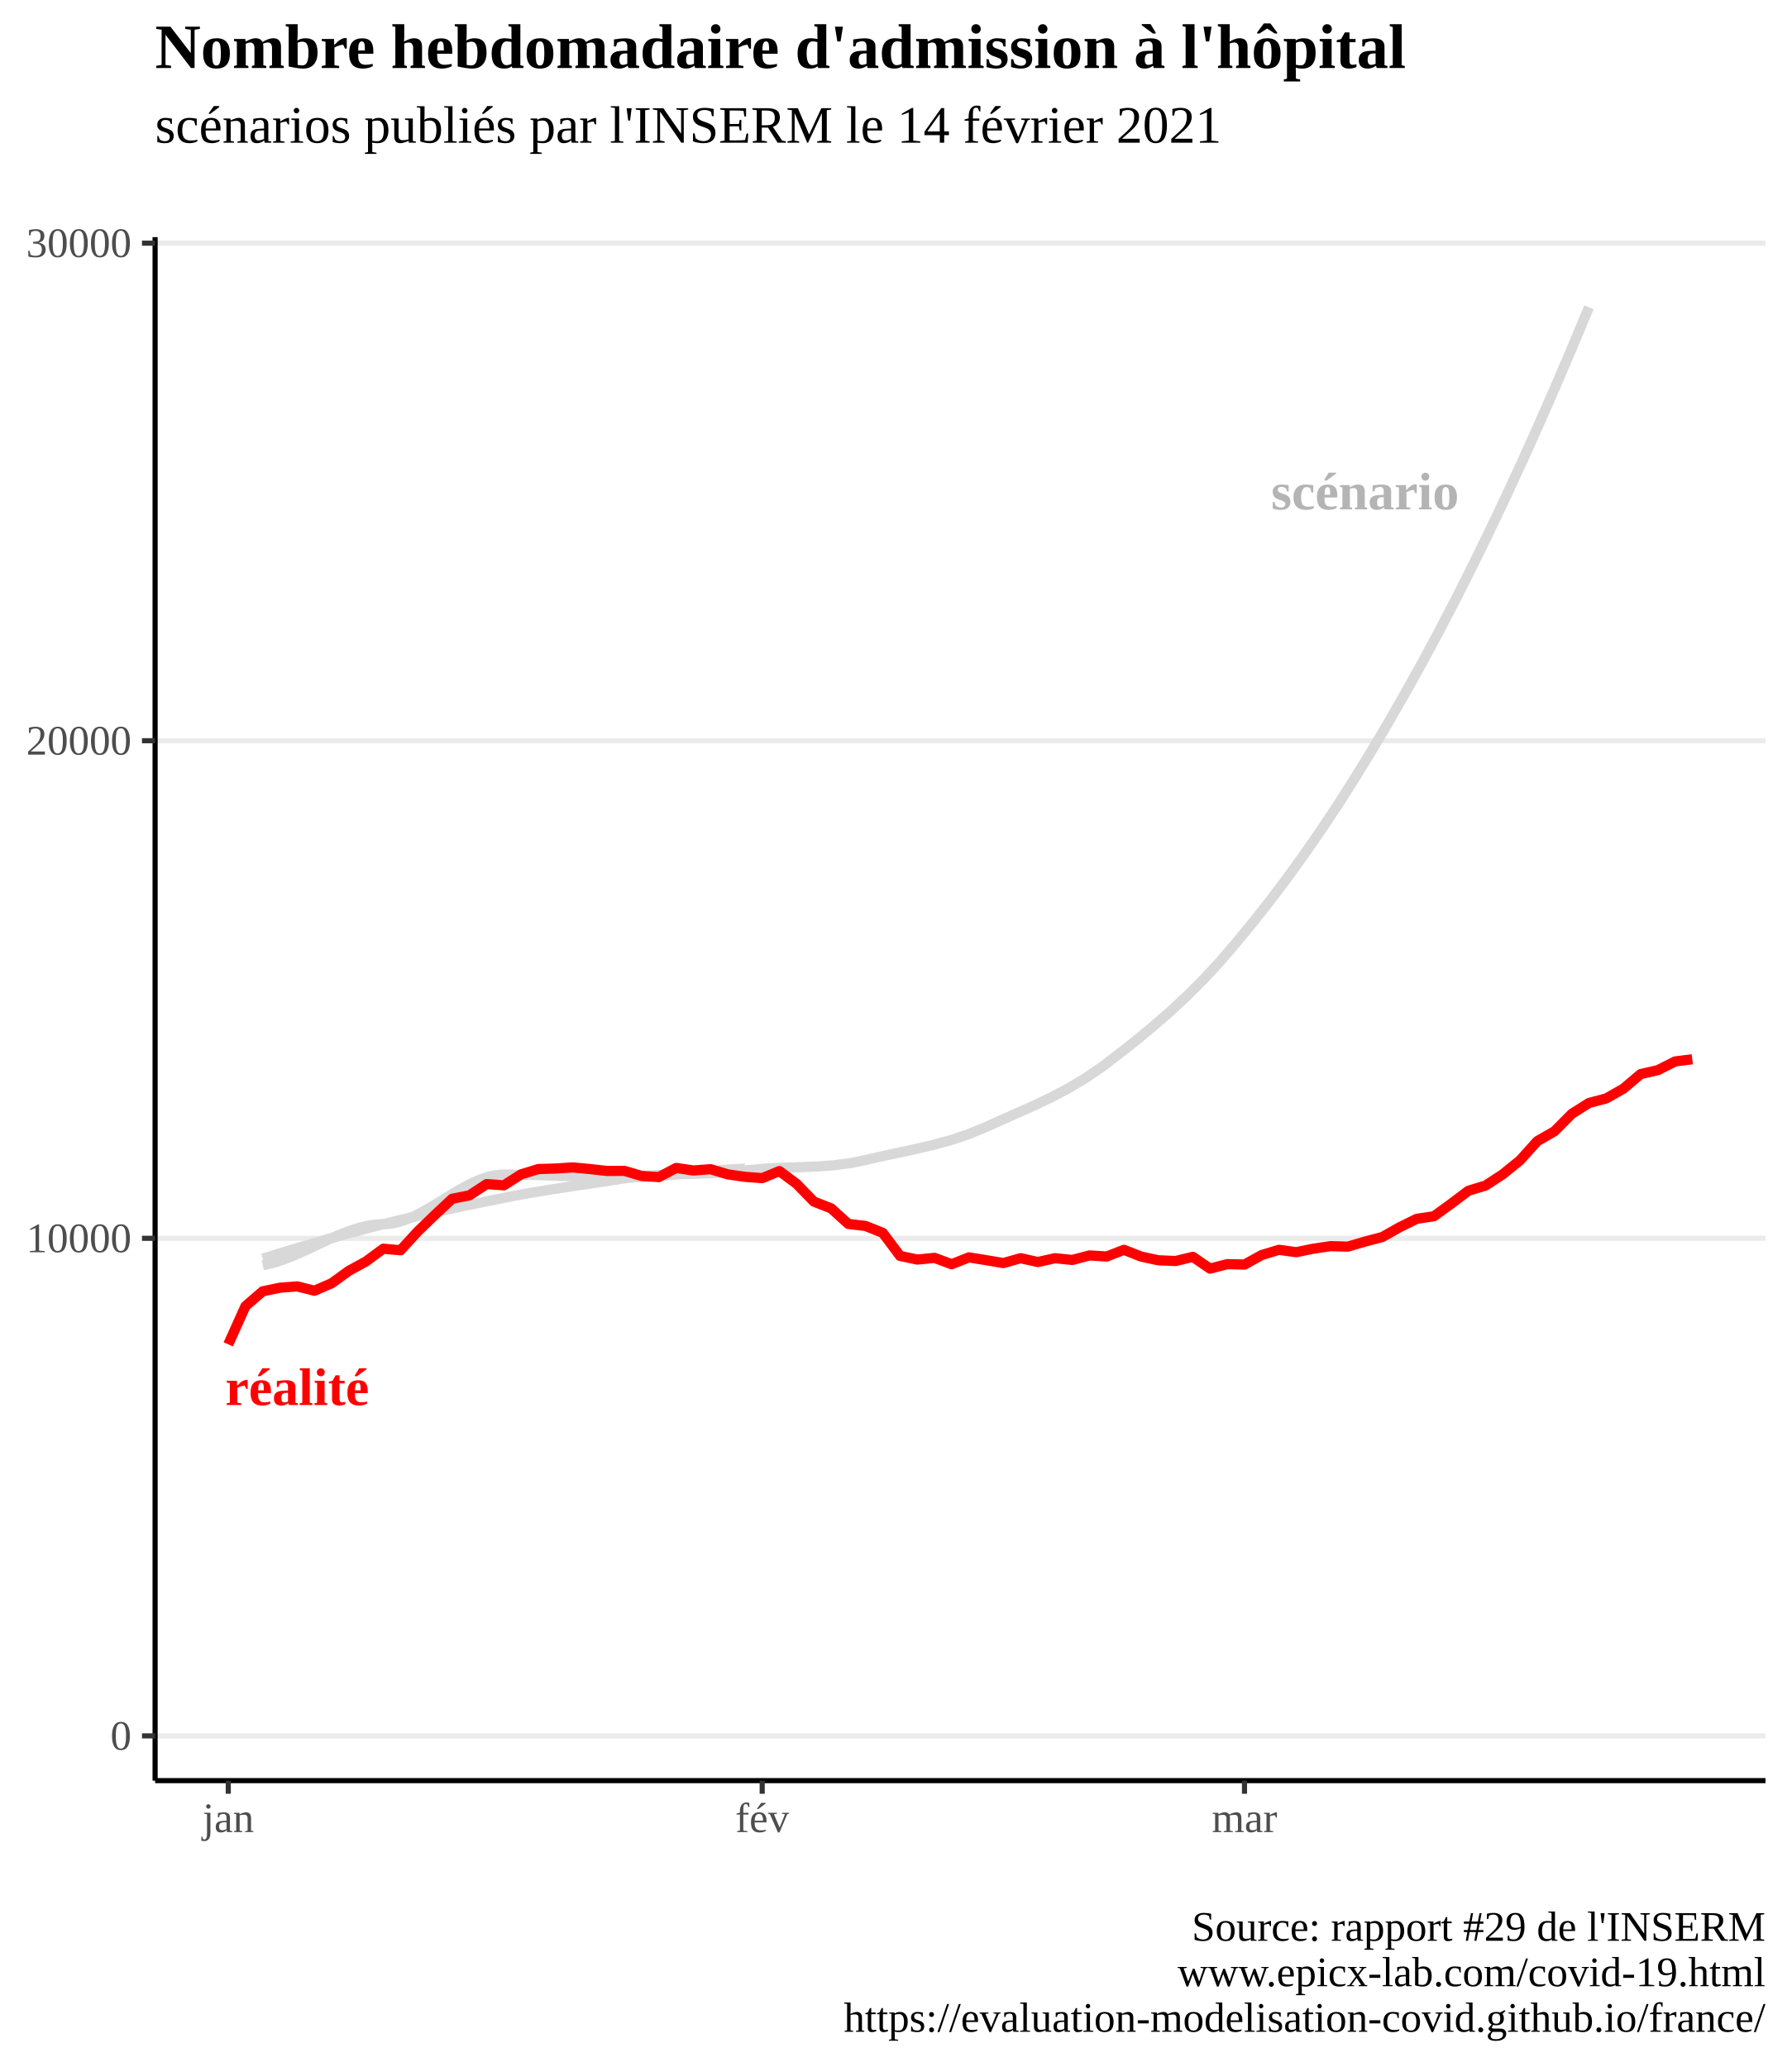
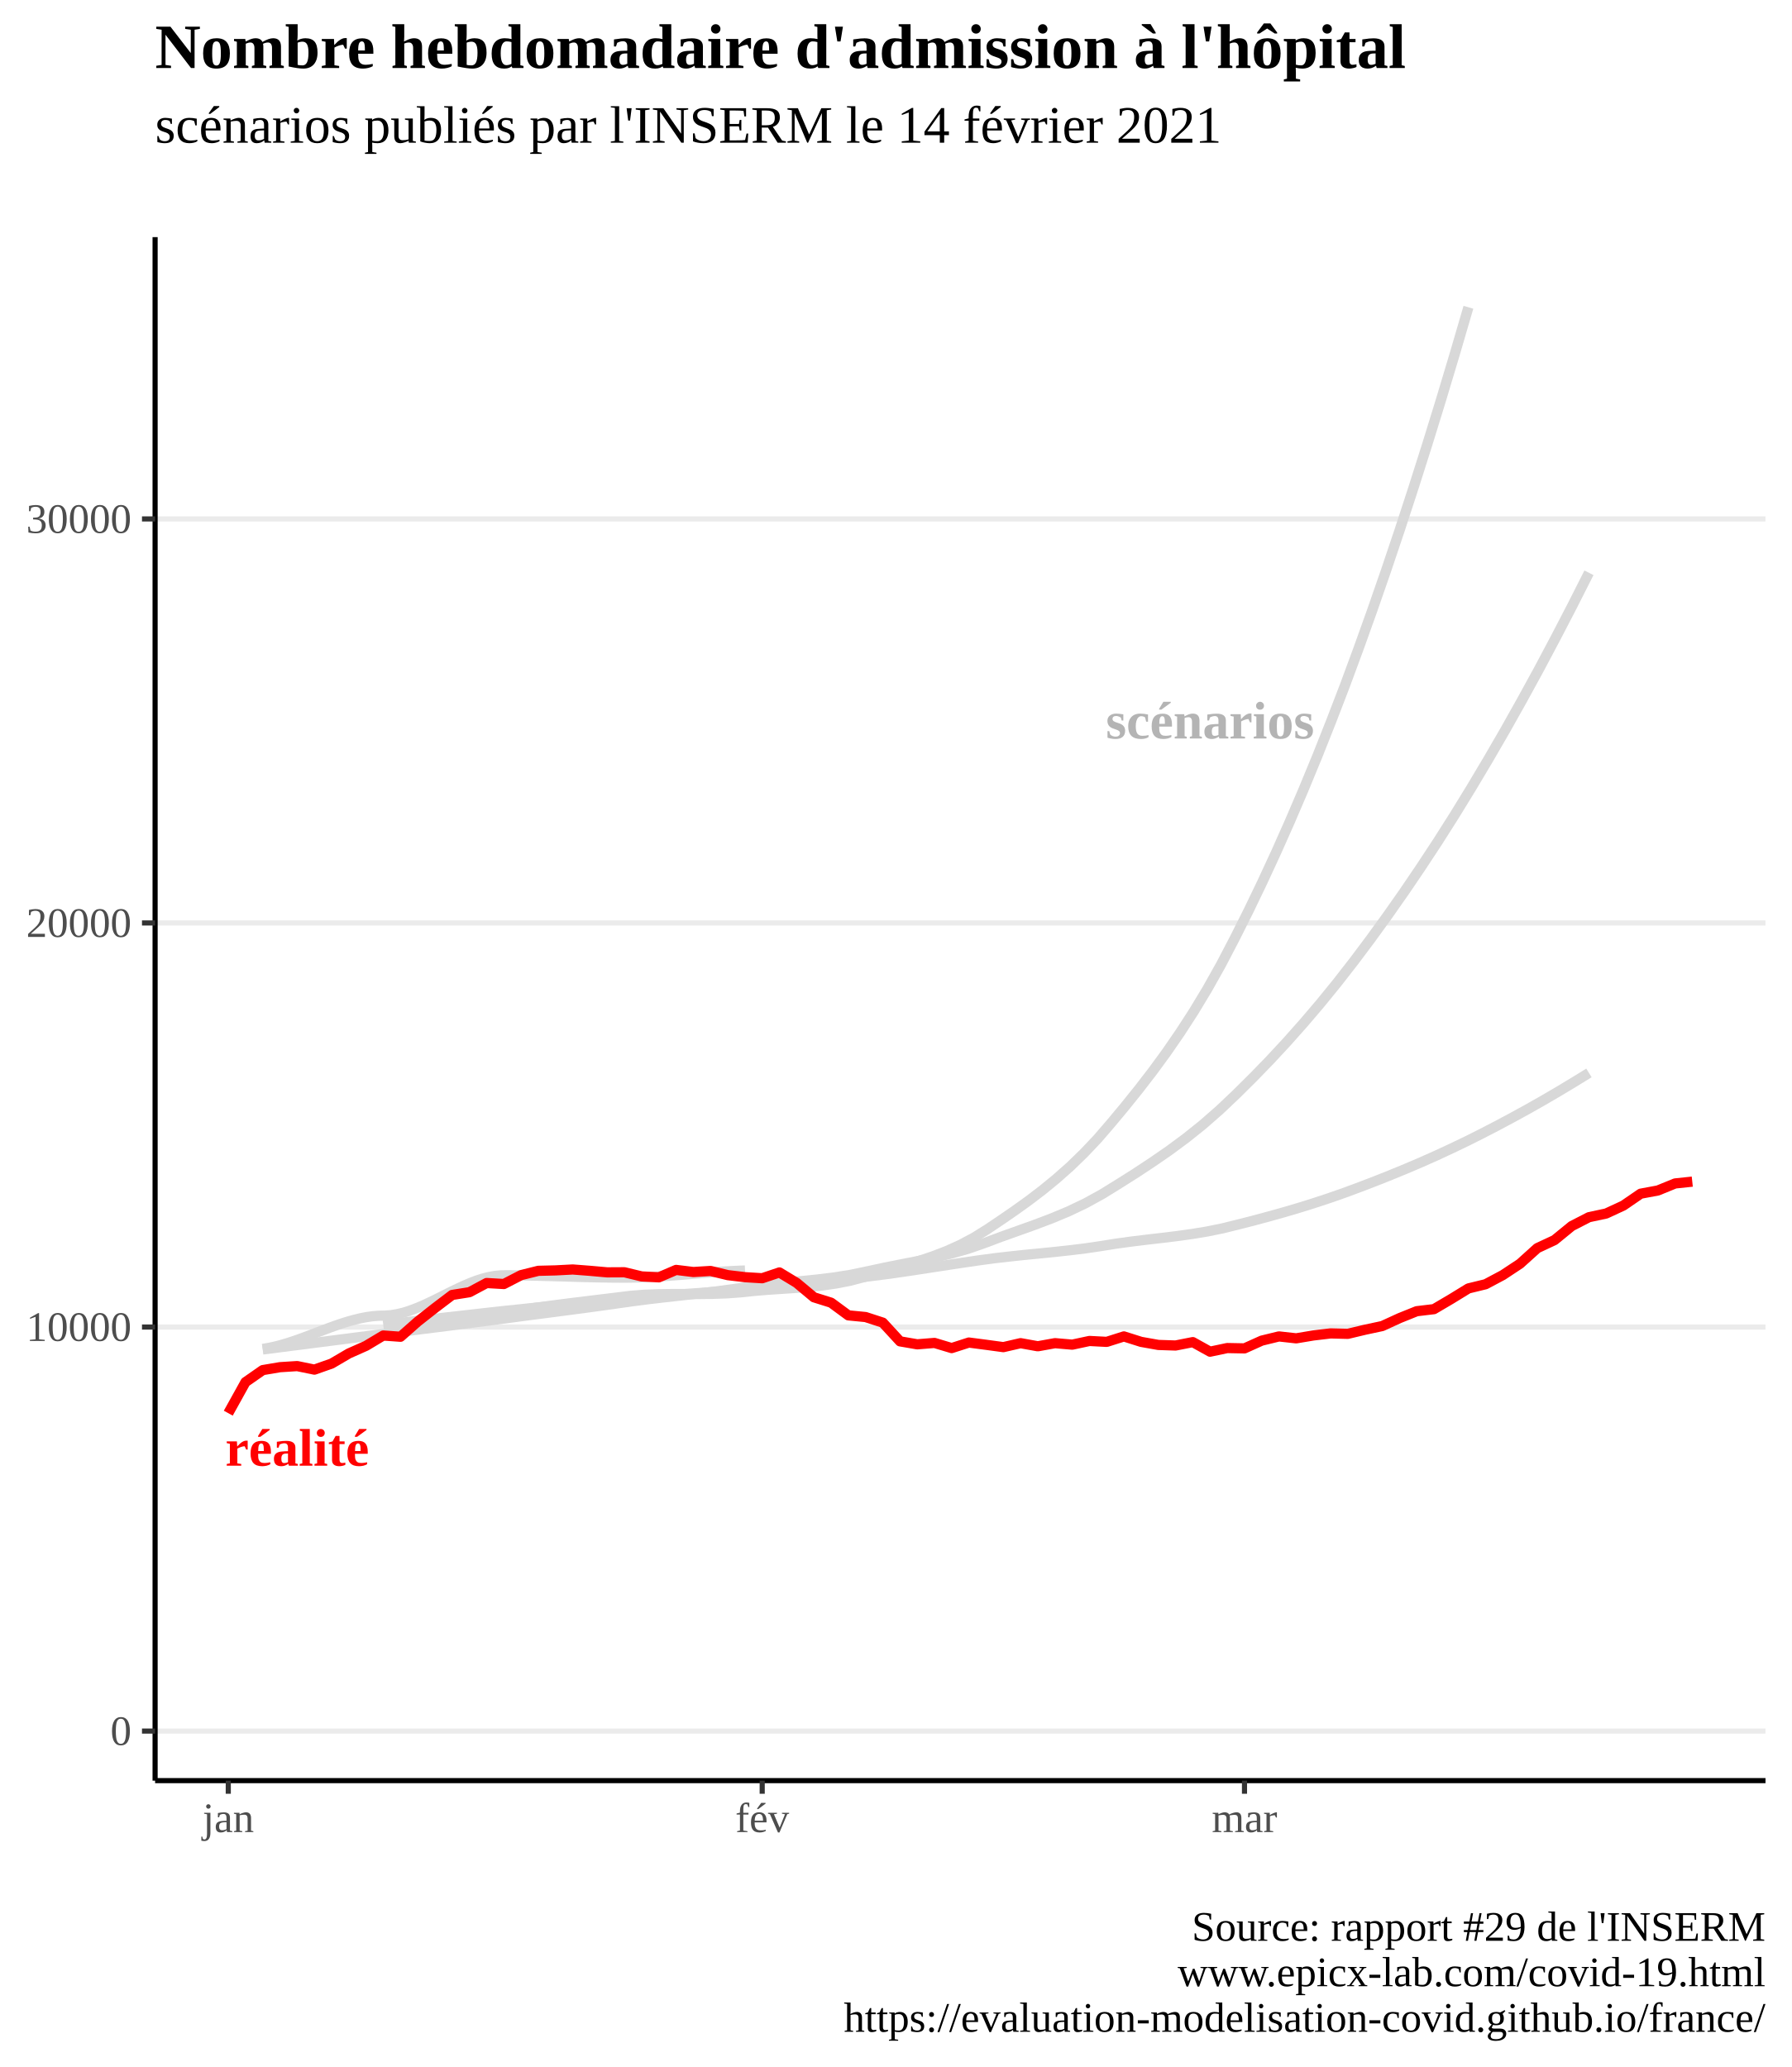
<svg xmlns="http://www.w3.org/2000/svg" class="svglite" width="374.40pt" height="432.00pt" viewBox="0 0 374.40 432.00">
  <defs>
    <style type="text/css">
    .svglite line, .svglite polyline, .svglite polygon, .svglite path, .svglite rect, .svglite circle {
      fill: none;
      stroke: #000000;
      stroke-linecap: round;
      stroke-linejoin: round;
      stroke-miterlimit: 10.00;
+     }
+     .svglite text {
+       white-space: pre;
    }
  </style>
  </defs>
  <rect width="100%" height="100%" style="stroke: none; fill: #FFFFFF;" />
  <defs>
    <clipPath id="cpMC4wMHwzNzQuNDB8MC4wMHw0MzIuMDA=">
      <rect x="0.00" y="0.00" width="374.40" height="432.00" />
    </clipPath>
  </defs>
  <g clip-path="url(#cpMC4wMHwzNzQuNDB8MC4wMHw0MzIuMDA=)">
    <rect x="0" y="0.00" width="374.40" height="432.00" style="stroke-width: 1.07; stroke: #FFFFFF; fill: #FFFFFF;" />
  </g>
  <defs>
    <clipPath id="cpMzIuNDF8MzY4LjkyfDQ5LjU2fDM3Mi4xNQ==">
      <rect x="32.41" y="49.56" width="336.51" height="322.59" />
    </clipPath>
  </defs>
  <g clip-path="url(#cpMzIuNDF8MzY4LjkyfDQ5LjU2fDM3Mi4xNQ==)">
    <rect x="32.41" y="49.56" width="336.51" height="322.59" style="stroke-width: 1.07; stroke: none; fill: #FFFFFF;" />
-     <polyline points="32.41,362.79 368.92,362.79 " style="stroke-width: 1.07; stroke: #EBEBEB; stroke-linecap: butt;" />
-     <polyline points="32.41,258.80 368.92,258.80 " style="stroke-width: 1.07; stroke: #EBEBEB; stroke-linecap: butt;" />
-     <polyline points="32.41,154.81 368.92,154.81 " style="stroke-width: 1.07; stroke: #EBEBEB; stroke-linecap: butt;" />
-     <polyline points="32.41,50.82 368.92,50.82 " style="stroke-width: 1.07; stroke: #EBEBEB; stroke-linecap: butt;" />
-     <polyline points="54.90,264.42 56.18,264.16 57.45,263.83 58.73,263.42 60.00,262.96 61.28,262.45 62.55,261.90 63.83,261.33 65.11,260.73 66.38,260.13 67.66,259.53 68.93,258.95 70.21,258.38 71.48,257.85 72.76,257.36 74.04,256.92 75.31,256.55 76.59,256.24 77.86,256.02 79.14,255.89 80.41,255.86 81.69,255.74 82.96,255.49 84.24,255.11 85.52,254.63 86.79,254.05 88.07,253.40 89.34,252.69 90.62,251.94 91.89,251.16 93.17,250.37 94.45,249.59 95.72,248.83 97.00,248.11 98.27,247.44 99.55,246.85 100.82,246.34 102.10,245.93 103.37,245.65 104.65,245.49 105.93,245.48 107.20,245.49 108.48,245.50 109.75,245.53 111.03,245.56 112.30,245.59 113.58,245.63 114.86,245.67 116.13,245.72 117.41,245.76 118.68,245.81 119.96,245.86 121.23,245.90 122.51,245.94 123.78,245.98 125.06,246.02 126.34,246.04 127.61,246.07 128.89,246.08 130.16,246.09 131.44,246.08 132.71,246.05 133.99,246.01 135.27,245.94 136.54,245.86 137.82,245.77 139.09,245.66 140.37,245.55 141.64,245.43 142.92,245.30 144.19,245.17 145.47,245.04 146.75,244.91 148.02,244.79 149.30,244.67 150.57,244.56 151.85,244.46 153.12,244.38 154.40,244.30 155.68,244.25 " style="stroke-width: 2.13; stroke: #D8D8D8; stroke-linecap: butt;" />
-     <polyline points="54.90,263.06 58.41,261.97 61.92,260.90 65.43,259.87 68.93,258.85 72.44,257.88 75.95,256.93 79.46,256.02 82.96,255.14 86.47,254.32 89.98,253.53 93.49,252.77 97.00,252.03 100.50,251.32 104.01,250.61 107.52,249.91 111.03,249.28 114.54,248.70 118.04,248.16 121.55,247.63 125.06,247.11 128.57,246.57 132.08,246.03 135.58,245.68 139.09,245.48 142.60,245.38 146.11,245.29 149.62,245.16 153.12,244.92 156.63,244.52 160.14,244.22 163.65,244.05 167.16,243.94 170.66,243.80 174.17,243.55 177.68,243.10 181.19,242.37 184.70,241.57 188.20,240.82 191.71,240.06 195.22,239.23 198.73,238.27 202.24,237.10 205.74,235.67 209.25,234.09 212.76,232.54 216.27,230.97 219.78,229.29 223.28,227.44 226.79,225.35 230.30,222.95 233.81,220.27 237.32,217.51 240.82,214.62 244.33,211.58 247.84,208.33 251.35,204.84 254.85,201.05 258.36,196.97 261.87,192.70 265.38,188.24 268.89,183.60 272.39,178.76 275.90,173.70 279.41,168.43 282.92,162.92 286.43,157.21 289.93,151.31 293.44,145.21 296.95,138.91 300.46,132.40 303.97,125.67 307.47,118.73 310.98,111.57 314.49,104.20 318.00,96.62 321.51,88.83 325.01,80.83 328.52,72.63 332.03,64.22 " style="stroke-width: 2.13; stroke: #D8D8D8; stroke-linecap: butt;" />
-     <polyline points="47.70,280.97 51.30,272.98 54.90,269.88 58.50,269.13 62.10,268.85 65.70,269.76 69.30,268.20 72.90,265.60 76.50,263.63 80.09,260.98 83.69,261.30 87.29,257.38 90.89,253.90 94.49,250.54 98.09,249.83 101.69,247.47 105.29,247.73 108.89,245.44 112.49,244.33 116.09,244.22 119.68,243.99 123.28,244.33 126.88,244.73 130.48,244.71 134.08,245.77 137.68,246.01 141.28,244.10 144.88,244.63 148.48,244.36 152.08,245.44 155.68,245.96 159.27,246.23 162.87,244.75 166.47,247.43 170.07,251.14 173.67,252.54 177.27,255.80 180.87,256.23 184.47,257.67 188.07,262.48 191.67,263.25 195.27,262.89 198.86,264.22 202.46,262.79 206.06,263.37 209.66,263.98 213.26,262.96 216.86,263.76 220.46,262.96 224.06,263.33 227.66,262.38 231.26,262.61 234.85,261.21 238.45,262.62 242.05,263.40 245.65,263.55 249.25,262.68 252.85,265.14 256.45,264.20 260.05,264.29 263.65,262.30 267.25,261.21 270.85,261.71 274.44,260.97 278.04,260.44 281.64,260.54 285.24,259.49 288.84,258.54 292.44,256.51 296.04,254.73 299.64,254.19 303.24,251.58 306.84,248.87 310.44,247.77 314.03,245.42 317.63,242.50 321.23,238.50 324.83,236.43 328.43,232.80 332.03,230.52 335.63,229.57 339.23,227.53 342.83,224.48 346.43,223.66 350.03,221.84 353.62,221.38 " style="stroke-width: 2.13; stroke: #FF0000; stroke-linecap: butt;" />
-     <text x="62.10" y="293.65" text-anchor="middle" style="font-size: 11.04px; font-weight: bold; fill: #FF0000; font-family: Times New Roman;" textLength="30.01px" lengthAdjust="spacingAndGlyphs">réalité</text>
-     <text x="285.24" y="106.46" text-anchor="middle" style="font-size: 11.04px; font-weight: bold; fill: #B4B4B4; font-family: Times New Roman;" textLength="39.21px" lengthAdjust="spacingAndGlyphs">scénario</text>
+     <polyline points="32.41,361.79 368.92,361.79 " style="stroke-width: 1.07; stroke: #EBEBEB; stroke-linecap: butt;" />
+     <polyline points="32.41,277.35 368.92,277.35 " style="stroke-width: 1.07; stroke: #EBEBEB; stroke-linecap: butt;" />
+     <polyline points="32.41,192.90 368.92,192.90 " style="stroke-width: 1.07; stroke: #EBEBEB; stroke-linecap: butt;" />
+     <polyline points="32.41,108.46 368.92,108.46 " style="stroke-width: 1.07; stroke: #EBEBEB; stroke-linecap: butt;" />
+     <polyline points="54.90,281.92 56.18,281.70 57.45,281.43 58.73,281.10 60.00,280.73 61.28,280.31 62.55,279.87 63.83,279.40 65.11,278.92 66.38,278.43 67.66,277.95 68.93,277.47 70.21,277.01 71.48,276.58 72.76,276.18 74.04,275.83 75.31,275.52 76.59,275.27 77.86,275.09 79.14,274.99 80.41,274.96 81.69,274.87 82.96,274.66 84.24,274.36 85.52,273.96 86.79,273.49 88.07,272.97 89.34,272.39 90.62,271.78 91.89,271.15 93.17,270.51 94.45,269.87 95.72,269.26 97.00,268.67 98.27,268.13 99.55,267.64 100.82,267.23 102.10,266.90 103.37,266.67 104.65,266.55 105.93,266.53 107.20,266.54 108.48,266.55 109.75,266.57 111.03,266.60 112.30,266.62 113.58,266.66 114.86,266.69 116.13,266.73 117.41,266.76 118.68,266.80 119.96,266.84 121.23,266.88 122.51,266.91 123.78,266.94 125.06,266.97 126.34,266.99 127.61,267.01 128.89,267.02 130.16,267.03 131.44,267.02 132.71,267.00 133.99,266.96 135.27,266.91 136.54,266.84 137.82,266.77 139.09,266.68 140.37,266.59 141.64,266.49 142.92,266.39 144.19,266.28 145.47,266.18 146.75,266.07 148.02,265.97 149.30,265.88 150.57,265.79 151.85,265.71 153.12,265.64 154.40,265.58 155.68,265.53 " style="stroke-width: 2.13; stroke: #D8D8D8; stroke-linecap: butt;" />
+     <polyline points="54.90,282.04 58.41,281.59 61.92,281.14 65.43,280.69 68.93,280.24 72.44,279.79 75.95,279.34 79.46,278.89 82.96,278.44 86.47,277.99 89.98,277.55 93.49,277.11 97.00,276.66 100.50,276.21 104.01,275.75 107.52,275.28 111.03,274.81 114.54,274.36 118.04,273.90 121.55,273.44 125.06,272.96 128.57,272.47 132.08,271.97 135.58,271.52 139.09,271.11 142.60,270.72 146.11,270.33 149.62,269.91 153.12,269.44 156.63,268.92 160.14,268.47 163.65,268.11 167.16,267.78 170.66,267.43 174.17,267.00 177.68,266.45 181.19,265.72 184.70,264.96 188.20,264.26 191.71,263.58 195.22,262.84 198.73,262.00 202.24,261.01 205.74,259.79 209.25,258.47 212.76,257.22 216.27,255.96 219.78,254.63 223.28,253.17 226.79,251.50 230.30,249.57 233.81,247.40 237.32,245.18 240.82,242.87 244.33,240.45 247.84,237.85 251.35,235.04 254.85,231.98 258.36,228.65 261.87,225.17 265.38,221.55 268.89,217.77 272.39,213.83 275.90,209.71 279.41,205.40 282.92,200.89 286.43,196.21 289.93,191.37 293.44,186.37 296.95,181.19 300.46,175.85 303.97,170.32 307.47,164.61 310.98,158.72 314.49,152.66 318.00,146.41 321.51,140.00 325.01,133.41 328.52,126.65 332.03,119.71 " style="stroke-width: 2.13; stroke: #D8D8D8; stroke-linecap: butt;" />
+     <polyline points="80.09,279.22 82.96,278.58 85.84,277.97 88.71,277.38 91.58,276.81 94.45,276.26 97.32,275.73 100.19,275.21 103.06,274.71 105.93,274.23 108.80,273.78 111.67,273.36 114.54,272.97 117.41,272.59 120.28,272.23 123.15,271.88 126.02,271.53 128.89,271.18 131.76,270.83 134.63,270.60 137.50,270.49 140.37,270.45 143.24,270.45 146.11,270.45 148.98,270.41 151.85,270.31 154.72,270.10 157.59,269.80 160.46,269.56 163.33,269.37 166.20,269.18 169.07,268.95 171.94,268.65 174.81,268.23 177.68,267.67 180.55,266.91 183.42,266.05 186.29,265.24 189.16,264.41 192.03,263.54 194.90,262.57 197.77,261.47 200.64,260.18 203.51,258.66 206.38,256.87 209.25,254.94 212.12,252.96 214.99,250.90 217.86,248.71 220.73,246.36 223.60,243.82 226.47,241.04 229.34,238.01 232.21,234.68 235.08,231.23 237.95,227.66 240.82,223.94 243.69,220.02 246.56,215.86 249.43,211.43 252.30,206.67 255.17,201.55 258.04,196.05 260.91,190.32 263.78,184.35 266.65,178.15 269.52,171.70 272.39,165.00 275.26,158.05 278.13,150.82 281.01,143.33 283.88,135.56 286.75,127.54 289.62,119.27 292.49,110.74 295.36,101.95 298.23,92.91 301.10,83.61 303.97,74.04 306.84,64.22 " style="stroke-width: 2.13; stroke: #D8D8D8; stroke-linecap: butt;" />
+     <polyline points="80.09,276.92 83.28,276.53 86.47,276.14 89.66,275.76 92.85,275.39 96.04,275.03 99.23,274.67 102.42,274.31 105.61,273.96 108.80,273.63 111.99,273.30 115.17,272.98 118.36,272.67 121.55,272.36 124.74,272.05 127.93,271.73 131.12,271.41 134.31,271.12 137.50,270.86 140.69,270.63 143.88,270.40 147.06,270.17 150.25,269.93 153.44,269.67 156.63,269.36 159.82,269.05 163.01,268.74 166.20,268.42 169.39,268.10 172.58,267.76 175.77,267.42 178.96,267.07 182.14,266.69 185.33,266.28 188.52,265.83 191.71,265.35 194.90,264.86 198.09,264.37 201.28,263.89 204.47,263.42 207.66,262.99 210.85,262.62 214.04,262.28 217.22,261.97 220.41,261.65 223.60,261.30 226.79,260.91 229.98,260.44 233.17,259.93 236.36,259.49 239.55,259.10 242.74,258.73 245.93,258.34 249.11,257.90 252.30,257.37 255.49,256.72 258.68,255.93 261.87,255.12 265.06,254.26 268.25,253.37 271.44,252.43 274.63,251.43 277.82,250.38 281.01,249.26 284.19,248.08 287.38,246.86 290.57,245.59 293.76,244.28 296.95,242.92 300.14,241.50 303.33,240.02 306.52,238.49 309.71,236.89 312.90,235.24 316.08,233.54 319.27,231.79 322.46,229.98 325.65,228.12 328.84,226.20 332.03,224.24 " style="stroke-width: 2.13; stroke: #D8D8D8; stroke-linecap: butt;" />
+     <polyline points="47.70,295.35 51.30,288.86 54.90,286.35 58.50,285.74 62.10,285.51 65.70,286.25 69.30,284.98 72.90,282.87 76.50,281.27 80.09,279.12 83.69,279.38 87.29,276.20 90.89,273.37 94.49,270.64 98.09,270.07 101.69,268.15 105.29,268.36 108.89,266.50 112.49,265.60 116.09,265.51 119.68,265.32 123.28,265.60 126.88,265.92 130.48,265.90 134.08,266.77 137.68,266.96 141.28,265.41 144.88,265.85 148.48,265.63 152.08,266.50 155.68,266.93 159.27,267.15 162.87,265.94 166.47,268.12 170.07,271.13 173.67,272.26 177.27,274.91 180.87,275.26 184.47,276.43 188.07,280.34 191.67,280.96 195.27,280.67 198.86,281.75 202.46,280.59 206.06,281.06 209.66,281.55 213.26,280.72 216.86,281.37 220.46,280.72 224.06,281.03 227.66,280.26 231.26,280.45 234.85,279.31 238.45,280.45 242.05,281.09 245.65,281.21 249.25,280.50 252.85,282.50 256.45,281.74 260.05,281.81 263.65,280.19 267.25,279.31 270.85,279.71 274.44,279.11 278.04,278.68 281.64,278.77 285.24,277.91 288.84,277.14 292.44,275.49 296.04,274.04 299.64,273.61 303.24,271.49 306.84,269.28 310.44,268.40 314.03,266.49 317.63,264.11 321.23,260.86 324.83,259.18 328.43,256.24 332.03,254.39 335.63,253.62 339.23,251.95 342.83,249.48 346.43,248.81 350.03,247.34 353.62,246.96 " style="stroke-width: 2.13; stroke: #FF0000; stroke-linecap: butt;" />
+     <text x="62.10" y="306.33" text-anchor="middle" style="font-size: 11.04px; font-weight: bold;fill: #FF0000; font-family: &quot;Times New Roman&quot;;" textLength="30.01px" lengthAdjust="spacingAndGlyphs">réalité</text>
+     <text x="252.85" y="154.34" text-anchor="middle" style="font-size: 11.04px; font-weight: bold;fill: #B4B4B4; font-family: &quot;Times New Roman&quot;;" textLength="43.50px" lengthAdjust="spacingAndGlyphs">scénarios</text>
  </g>
  <g clip-path="url(#cpMC4wMHwzNzQuNDB8MC4wMHw0MzIuMDA=)">
    <polyline points="32.41,372.15 32.41,49.56 " style="stroke-width: 1.07; stroke-linecap: butt;" />
-     <text x="27.48" y="365.70" text-anchor="end" style="font-size: 8.80px; fill: #4D4D4D; font-family: Times New Roman;" textLength="4.40px" lengthAdjust="spacingAndGlyphs">0</text>
-     <text x="27.48" y="261.71" text-anchor="end" style="font-size: 8.80px; fill: #4D4D4D; font-family: Times New Roman;" textLength="22.00px" lengthAdjust="spacingAndGlyphs">10000</text>
-     <text x="27.48" y="157.72" text-anchor="end" style="font-size: 8.80px; fill: #4D4D4D; font-family: Times New Roman;" textLength="22.00px" lengthAdjust="spacingAndGlyphs">20000</text>
-     <text x="27.48" y="53.73" text-anchor="end" style="font-size: 8.80px; fill: #4D4D4D; font-family: Times New Roman;" textLength="22.00px" lengthAdjust="spacingAndGlyphs">30000</text>
-     <polyline points="29.67,362.79 32.41,362.79 " style="stroke-width: 1.07; stroke: #333333; stroke-linecap: butt;" />
-     <polyline points="29.67,258.80 32.41,258.80 " style="stroke-width: 1.07; stroke: #333333; stroke-linecap: butt;" />
-     <polyline points="29.67,154.81 32.41,154.81 " style="stroke-width: 1.07; stroke: #333333; stroke-linecap: butt;" />
-     <polyline points="29.67,50.82 32.41,50.82 " style="stroke-width: 1.07; stroke: #333333; stroke-linecap: butt;" />
+     <text x="27.48" y="364.71" text-anchor="end" style="font-size: 8.80px;fill: #4D4D4D; font-family: &quot;Times New Roman&quot;;" textLength="4.40px" lengthAdjust="spacingAndGlyphs">0</text>
+     <text x="27.48" y="280.26" text-anchor="end" style="font-size: 8.80px;fill: #4D4D4D; font-family: &quot;Times New Roman&quot;;" textLength="22.00px" lengthAdjust="spacingAndGlyphs">10000</text>
+     <text x="27.48" y="195.82" text-anchor="end" style="font-size: 8.80px;fill: #4D4D4D; font-family: &quot;Times New Roman&quot;;" textLength="22.00px" lengthAdjust="spacingAndGlyphs">20000</text>
+     <text x="27.48" y="111.38" text-anchor="end" style="font-size: 8.80px;fill: #4D4D4D; font-family: &quot;Times New Roman&quot;;" textLength="22.00px" lengthAdjust="spacingAndGlyphs">30000</text>
+     <polyline points="29.67,361.79 32.41,361.79 " style="stroke-width: 1.07; stroke: #333333; stroke-linecap: butt;" />
+     <polyline points="29.67,277.35 32.41,277.35 " style="stroke-width: 1.07; stroke: #333333; stroke-linecap: butt;" />
+     <polyline points="29.67,192.90 32.41,192.90 " style="stroke-width: 1.07; stroke: #333333; stroke-linecap: butt;" />
+     <polyline points="29.67,108.46 32.41,108.46 " style="stroke-width: 1.07; stroke: #333333; stroke-linecap: butt;" />
    <polyline points="32.41,372.15 368.92,372.15 " style="stroke-width: 1.07; stroke-linecap: butt;" />
    <polyline points="47.70,374.89 47.70,372.15 " style="stroke-width: 1.07; stroke: #333333; stroke-linecap: butt;" />
    <polyline points="159.27,374.89 159.27,372.15 " style="stroke-width: 1.07; stroke: #333333; stroke-linecap: butt;" />
    <polyline points="260.05,374.89 260.05,372.15 " style="stroke-width: 1.07; stroke: #333333; stroke-linecap: butt;" />
-     <text x="47.70" y="382.91" text-anchor="middle" style="font-size: 8.80px; fill: #4D4D4D; font-family: Times New Roman;" textLength="10.75px" lengthAdjust="spacingAndGlyphs">jan</text>
-     <text x="159.27" y="382.91" text-anchor="middle" style="font-size: 8.80px; fill: #4D4D4D; font-family: Times New Roman;" textLength="11.23px" lengthAdjust="spacingAndGlyphs">fév</text>
-     <text x="260.05" y="382.91" text-anchor="middle" style="font-size: 8.80px; fill: #4D4D4D; font-family: Times New Roman;" textLength="13.68px" lengthAdjust="spacingAndGlyphs">mar</text>
-     <text x="32.41" y="29.82" style="font-size: 11.00px; font-family: Times New Roman;" textLength="222.90px" lengthAdjust="spacingAndGlyphs">scénarios publiés par l'INSERM le 14 février 2021</text>
-     <text x="32.41" y="41.70" style="font-size: 11.00px; font-family: Times New Roman;" textLength="0.00px" lengthAdjust="spacingAndGlyphs" />
-     <text x="32.41" y="14.21" style="font-size: 13.20px; font-weight: bold; font-family: Times New Roman;" textLength="261.17px" lengthAdjust="spacingAndGlyphs">Nombre hebdomadaire d'admission à l'hôpital</text>
-     <text x="368.92" y="396.11" text-anchor="end" style="font-size: 8.80px; font-family: Times New Roman;" textLength="0.00px" lengthAdjust="spacingAndGlyphs" />
-     <text x="368.92" y="405.62" text-anchor="end" style="font-size: 8.80px; font-family: Times New Roman;" textLength="122.08px" lengthAdjust="spacingAndGlyphs">Source: rapport #29 de l'INSERM </text>
-     <text x="368.92" y="415.12" text-anchor="end" style="font-size: 8.80px; font-family: Times New Roman;" textLength="122.84px" lengthAdjust="spacingAndGlyphs">www.epicx-lab.com/covid-19.html</text>
-     <text x="368.92" y="424.63" text-anchor="end" style="font-size: 8.80px; font-family: Times New Roman;" textLength="208.02px" lengthAdjust="spacingAndGlyphs">       https://evaluation-modelisation-covid.github.io/france/</text>
+     <text x="47.70" y="382.91" text-anchor="middle" style="font-size: 8.80px;fill: #4D4D4D; font-family: &quot;Times New Roman&quot;;" textLength="10.75px" lengthAdjust="spacingAndGlyphs">jan</text>
+     <text x="159.27" y="382.91" text-anchor="middle" style="font-size: 8.80px;fill: #4D4D4D; font-family: &quot;Times New Roman&quot;;" textLength="11.23px" lengthAdjust="spacingAndGlyphs">fév</text>
+     <text x="260.05" y="382.91" text-anchor="middle" style="font-size: 8.80px;fill: #4D4D4D; font-family: &quot;Times New Roman&quot;;" textLength="13.68px" lengthAdjust="spacingAndGlyphs">mar</text>
+     <text x="32.41" y="29.82" style="font-size: 11.00px; font-family: &quot;Times New Roman&quot;;" textLength="222.90px" lengthAdjust="spacingAndGlyphs">scénarios publiés par l'INSERM le 14 février 2021</text>
+     <text x="32.41" y="41.70" style="font-size: 11.00px; font-family: &quot;Times New Roman&quot;;" textLength="0.00px" lengthAdjust="spacingAndGlyphs" />
+     <text x="32.41" y="14.21" style="font-size: 13.20px; font-weight: bold; font-family: &quot;Times New Roman&quot;;" textLength="261.17px" lengthAdjust="spacingAndGlyphs">Nombre hebdomadaire d'admission à l'hôpital</text>
+     <text x="368.92" y="396.11" text-anchor="end" style="font-size: 8.80px; font-family: &quot;Times New Roman&quot;;" textLength="0.00px" lengthAdjust="spacingAndGlyphs" />
+     <text x="368.92" y="405.62" text-anchor="end" style="font-size: 8.80px; font-family: &quot;Times New Roman&quot;;" textLength="122.08px" lengthAdjust="spacingAndGlyphs">Source: rapport #29 de l'INSERM </text>
+     <text x="368.92" y="415.12" text-anchor="end" style="font-size: 8.80px; font-family: &quot;Times New Roman&quot;;" textLength="122.84px" lengthAdjust="spacingAndGlyphs">www.epicx-lab.com/covid-19.html</text>
+     <text x="368.92" y="424.63" text-anchor="end" style="font-size: 8.80px; font-family: &quot;Times New Roman&quot;;" textLength="208.02px" lengthAdjust="spacingAndGlyphs">       https://evaluation-modelisation-covid.github.io/france/</text>
  </g>
</svg>
